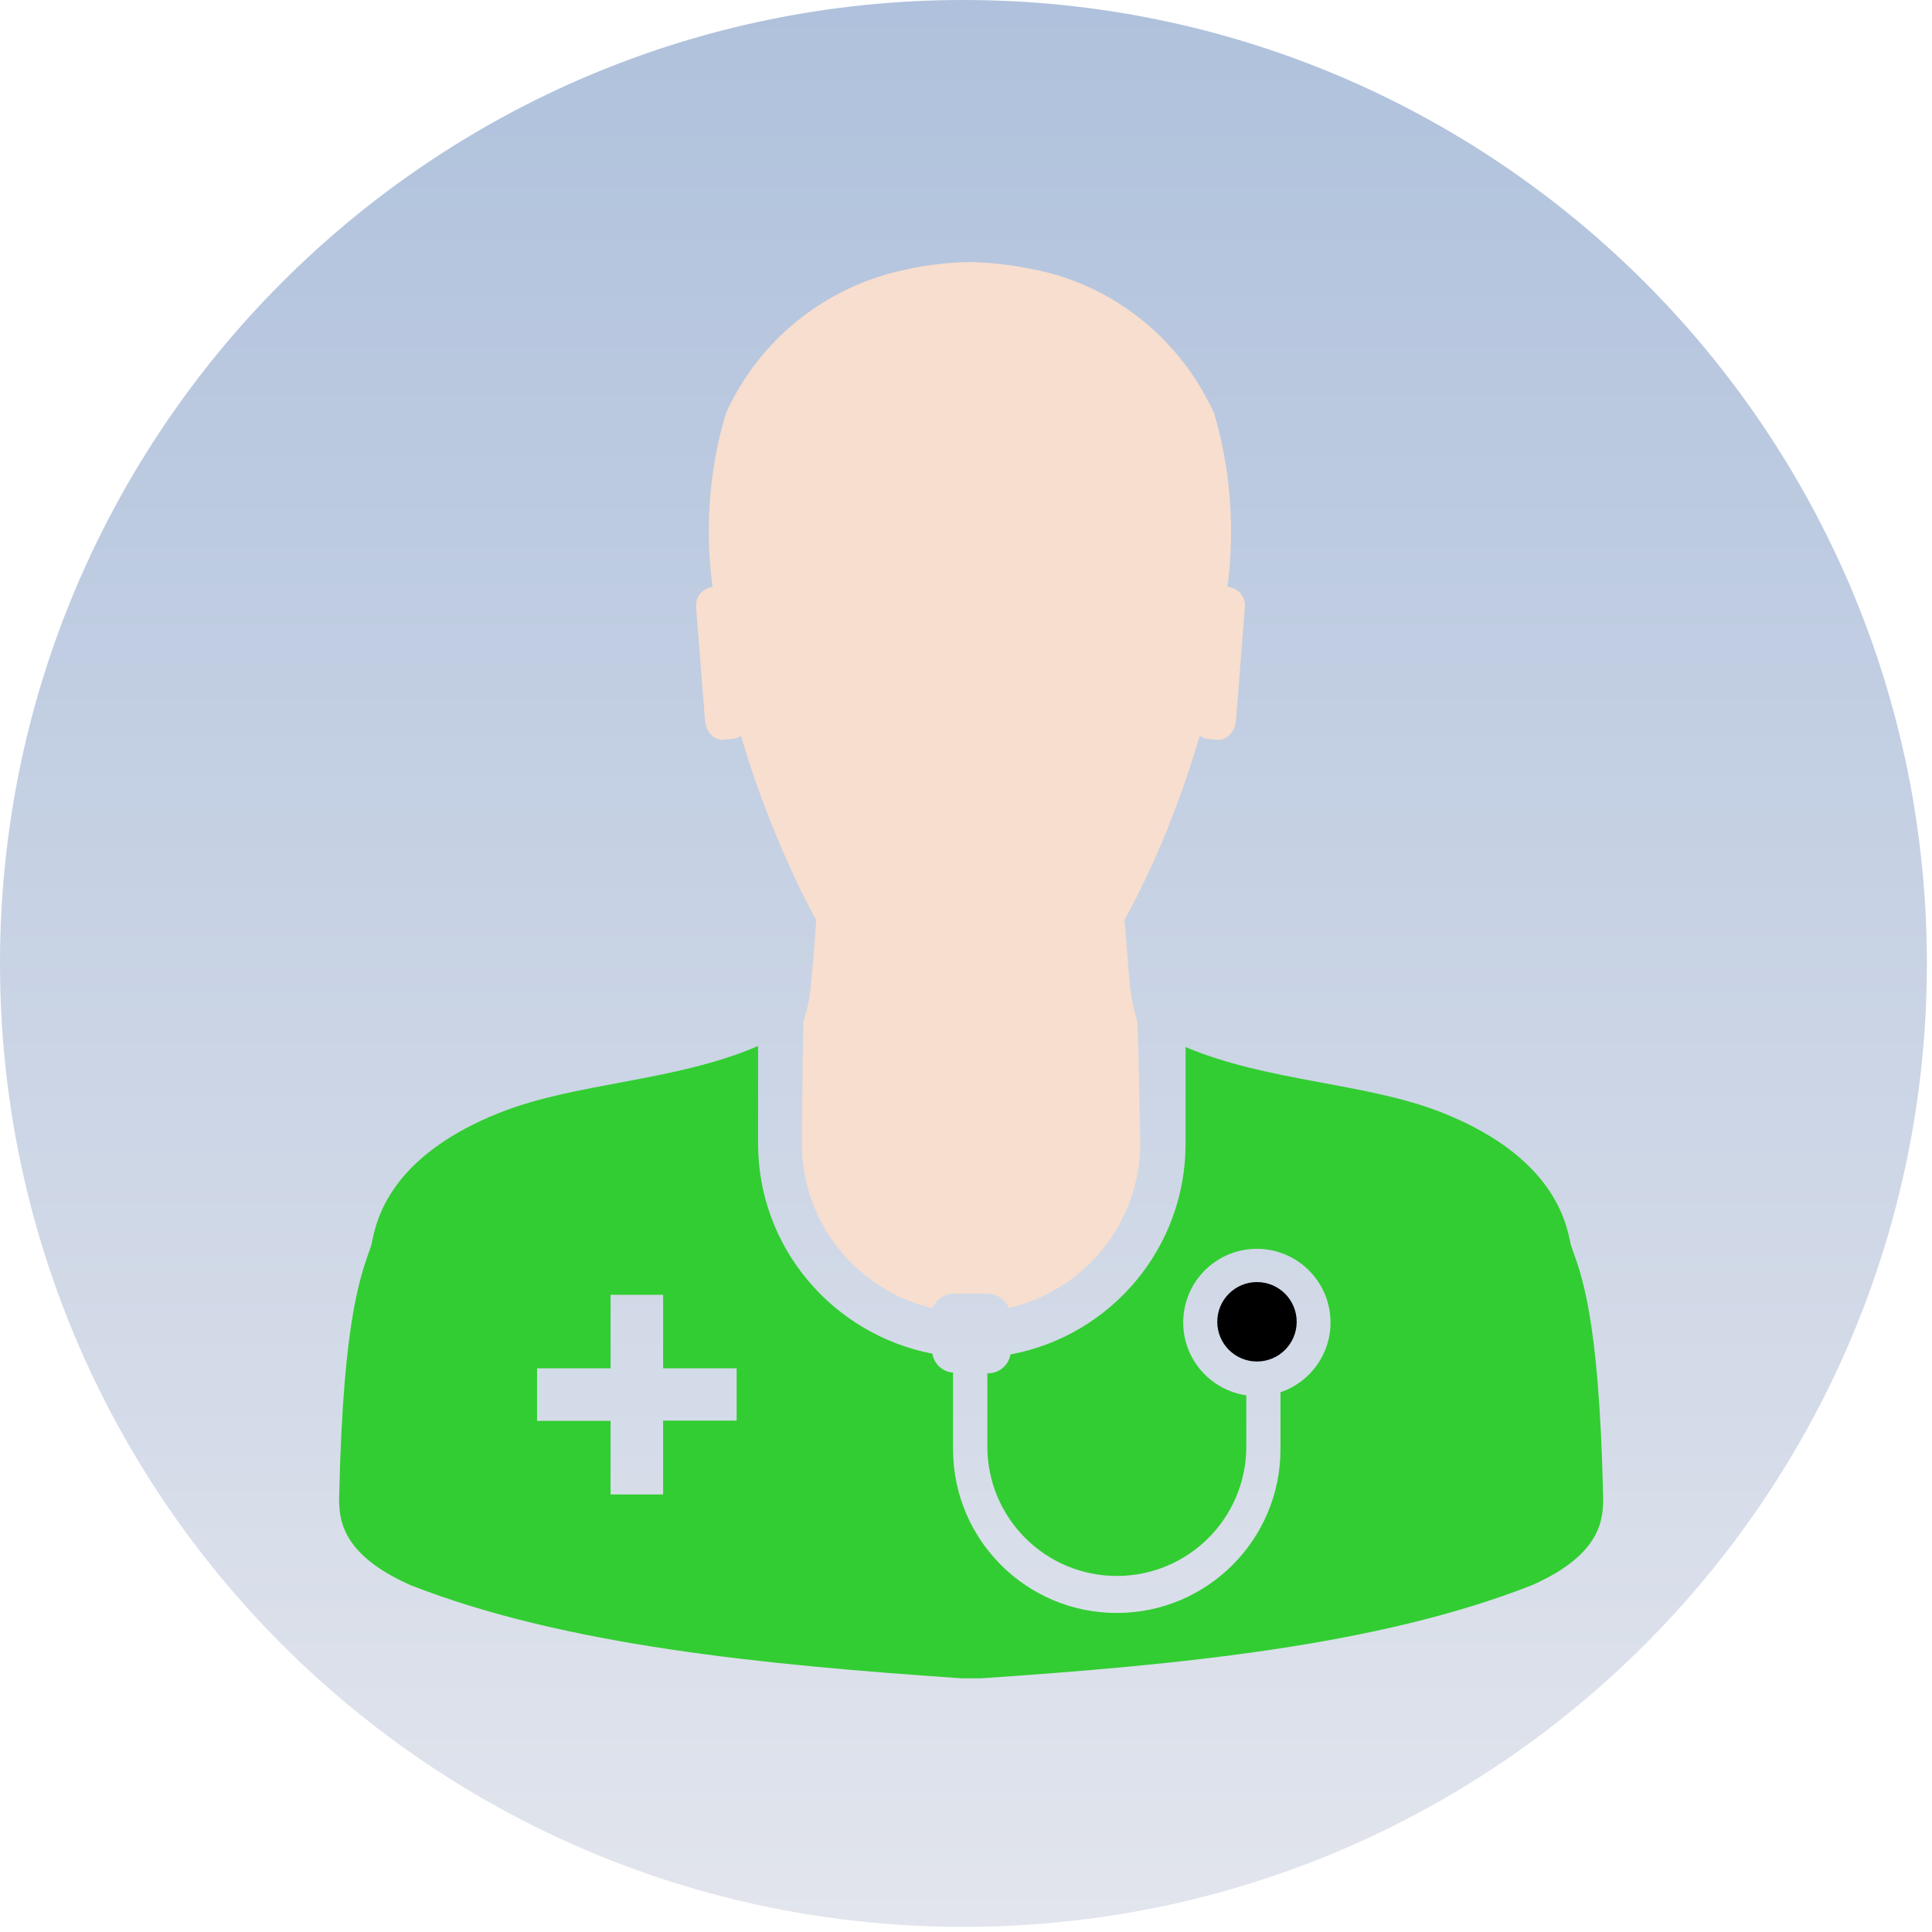
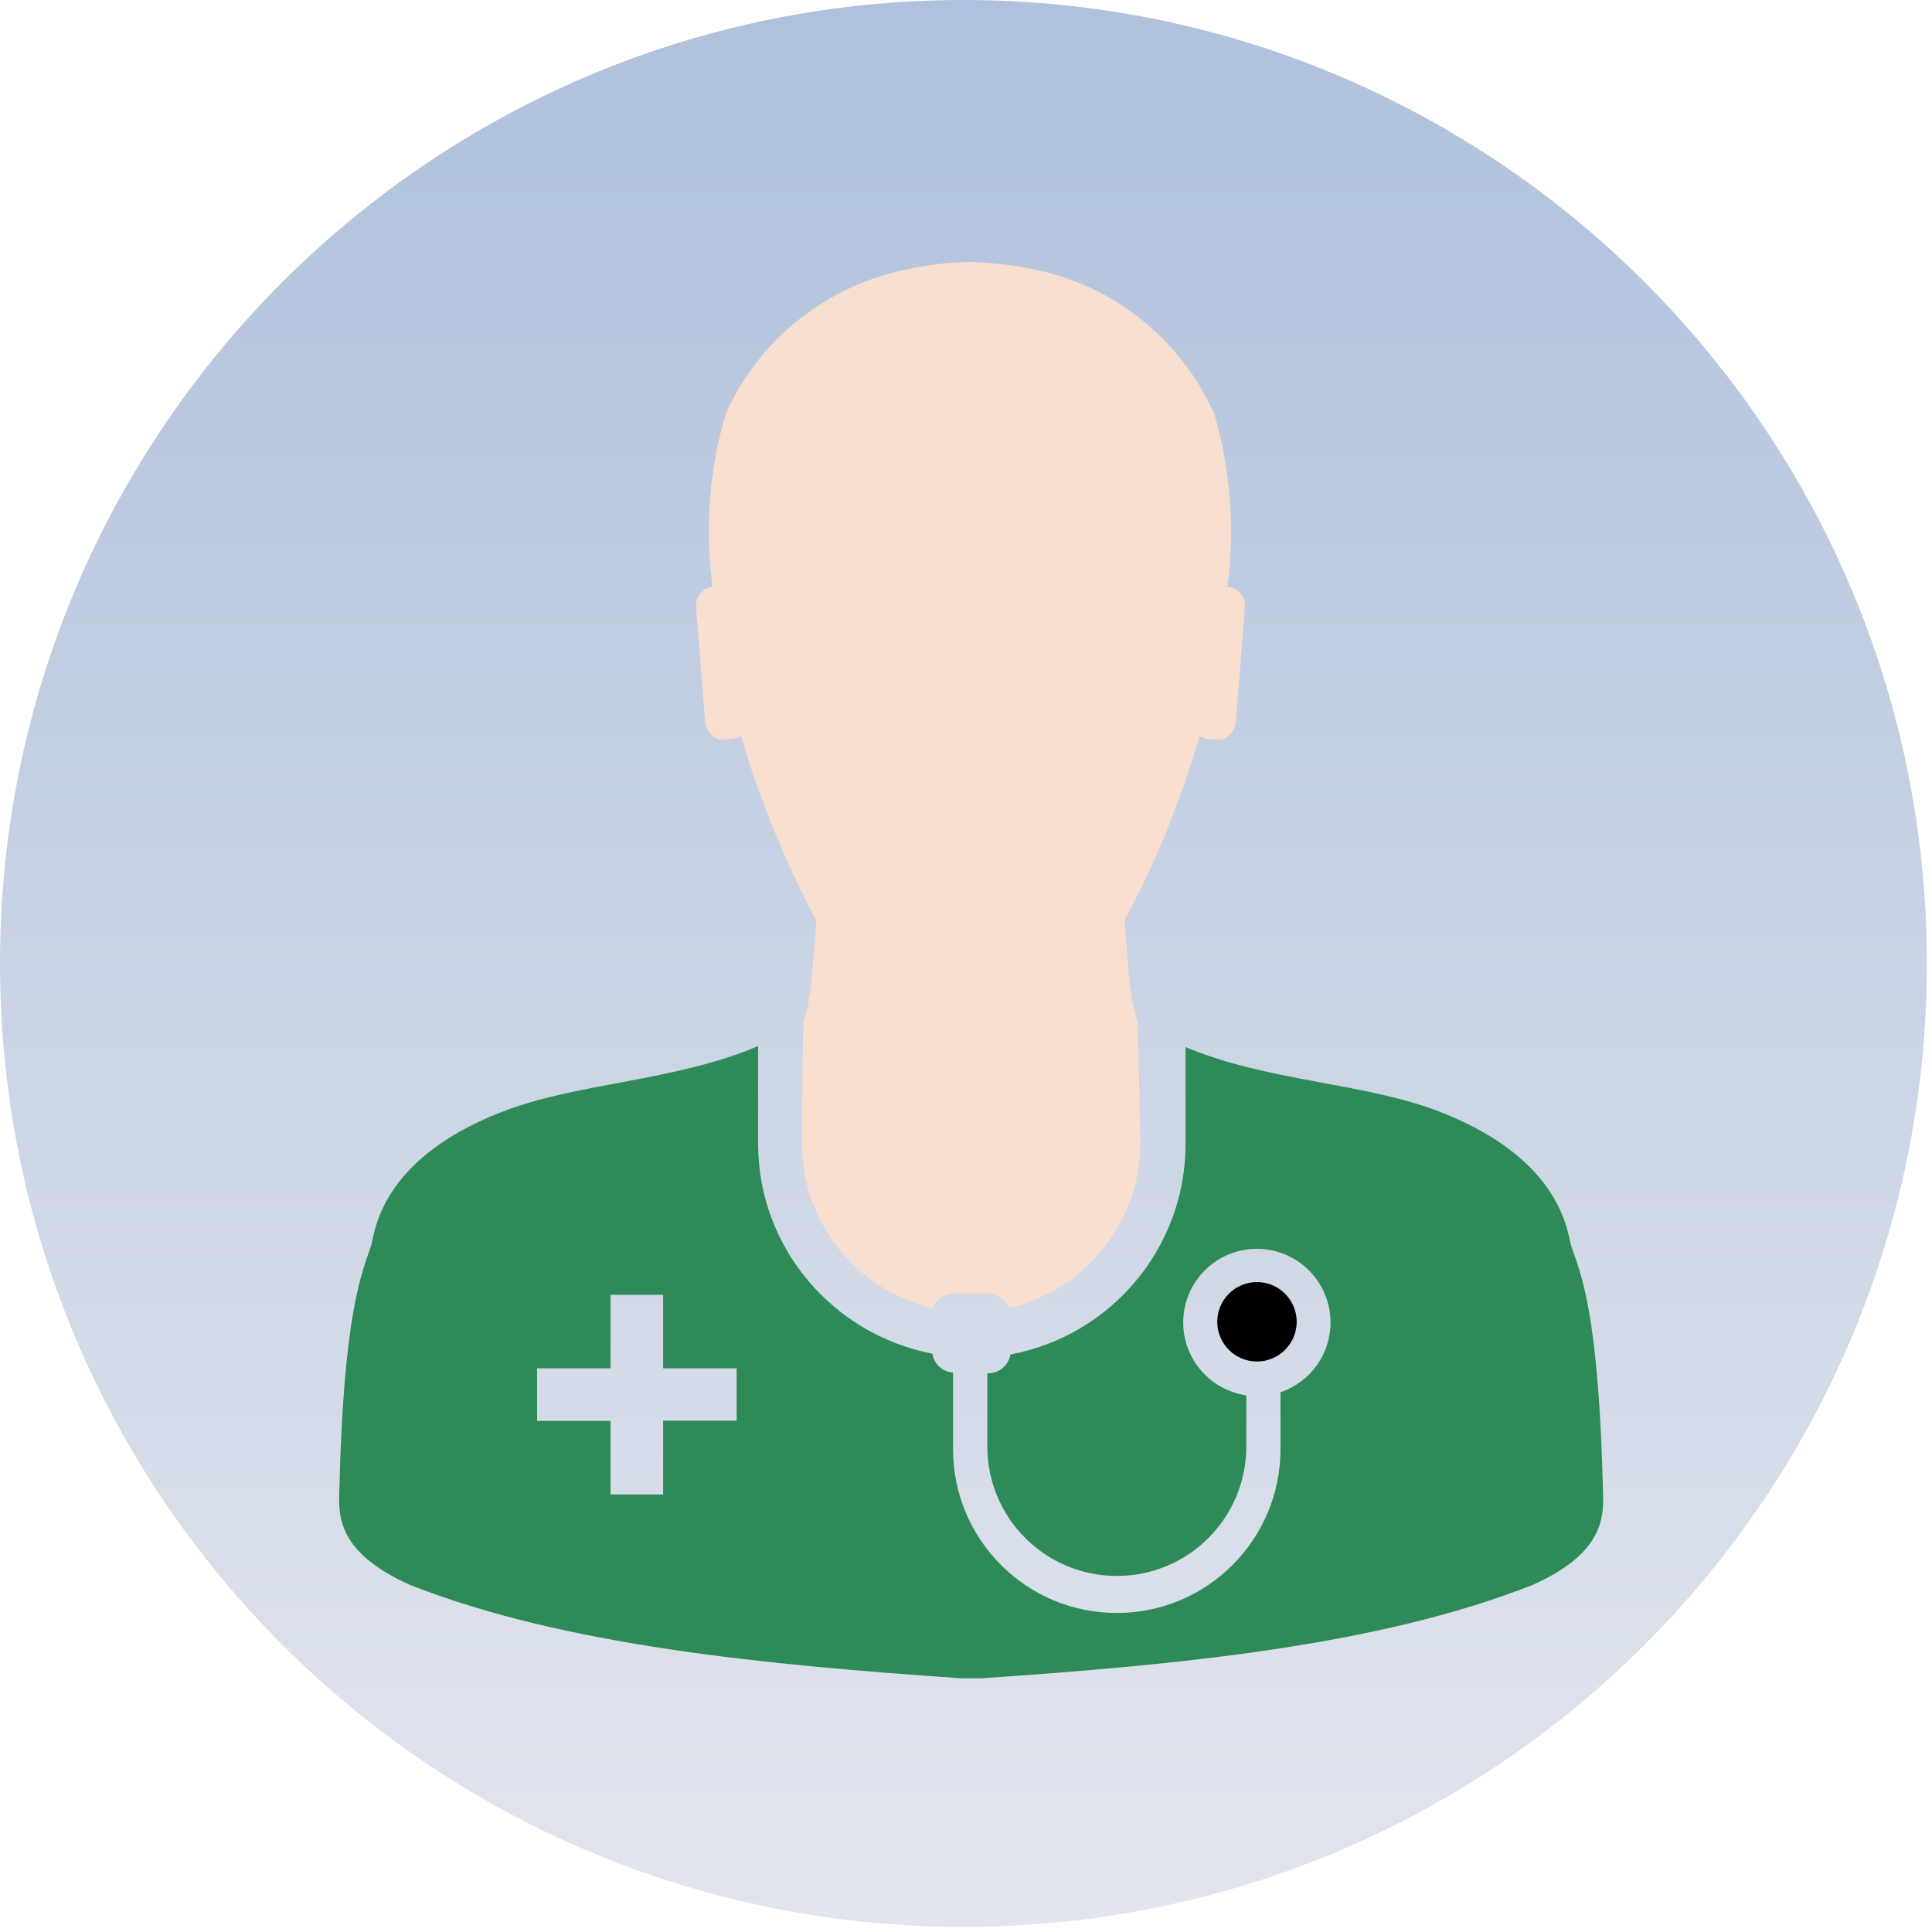
<svg xmlns="http://www.w3.org/2000/svg" width="126" height="126" viewBox="0 0 126 126" fill="none">
  <circle cx="62.833" cy="62.833" r="62.833" fill="url(#paint0_linear_4741_2362)" />
  <path d="M47.248 48.233L47.786 48.187C47.99 48.163 48.175 48.09 48.329 47.983L48.325 47.986C48.841 49.765 49.472 51.635 50.261 53.594C51.274 56.157 52.27 58.263 53.387 60.295L53.233 59.987C53.14 61.388 53.029 62.828 52.882 64.221C52.813 65.079 52.644 65.88 52.386 66.634L52.405 66.565C52.359 66.584 52.294 74.57 52.294 74.57C52.297 79.778 55.904 84.138 60.753 85.297L60.83 85.312C61.05 84.754 61.581 84.366 62.204 84.366H64.413C65.033 84.373 65.564 84.758 65.784 85.301L65.787 85.312C70.726 84.15 74.347 79.789 74.367 74.578C74.367 74.578 74.232 66.623 74.163 66.569C73.951 65.895 73.782 65.102 73.693 64.286L73.689 64.228C73.555 62.828 73.466 61.423 73.339 59.995C74.29 58.278 75.287 56.177 76.164 54.01L76.31 53.602C77.099 51.643 77.711 49.776 78.246 47.994C78.396 48.102 78.581 48.175 78.781 48.198H78.785L79.328 48.244C79.982 48.313 80.559 47.775 80.613 46.94L81.198 39.507C81.198 39.504 81.198 39.5 81.198 39.5C81.198 38.872 80.729 38.357 80.124 38.28H80.117H80.051C80.201 37.198 80.286 35.951 80.286 34.685C80.286 31.921 79.878 29.25 79.12 26.737L79.17 26.933C76.949 22.061 72.546 18.523 67.242 17.534L67.142 17.519C66.003 17.284 64.675 17.126 63.32 17.088H63.286H63.24C61.858 17.115 60.53 17.269 59.245 17.542L59.383 17.519C53.987 18.535 49.592 22.072 47.398 26.829L47.355 26.933C46.639 29.242 46.228 31.898 46.228 34.646C46.228 35.928 46.316 37.19 46.489 38.422L46.474 38.28C45.862 38.349 45.389 38.861 45.389 39.484V39.511L45.974 46.943C46.028 47.798 46.613 48.313 47.244 48.244L47.248 48.233Z" fill="#F7DECE" />
-   <path d="M104.547 97.422C104.278 85.721 103.108 83.073 102.476 81.28C102.226 80.56 102.022 75.695 93.986 72.539C89.059 70.599 82.701 70.561 77.32 68.286V74.614C77.309 81.418 72.436 87.08 65.989 88.316L65.901 88.331C65.782 89.031 65.181 89.555 64.462 89.562H64.392V94.335C64.392 99 68.172 102.779 72.837 102.779C77.501 102.779 81.281 99 81.281 94.335V91.002C78.941 90.652 77.166 88.658 77.166 86.249C77.166 83.597 79.318 81.445 81.97 81.445C84.622 81.445 86.773 83.597 86.773 86.249C86.773 88.35 85.422 90.136 83.544 90.79L83.509 90.802V94.335V94.516C83.509 100.412 78.729 105.193 72.833 105.193C66.936 105.193 62.156 100.412 62.156 94.516C62.156 94.451 62.156 94.389 62.156 94.323V94.331V89.516C61.471 89.47 60.917 88.954 60.809 88.292V88.285C54.304 87.018 49.455 81.376 49.439 74.598V68.221C44.036 70.542 37.639 70.588 32.685 72.531C24.626 75.684 24.441 80.537 24.195 81.268C23.579 83.07 22.394 85.706 22.124 97.414C22.078 98.954 22.124 101.313 26.766 103.376C36.873 107.34 49.894 108.572 62.73 109.457H63.961C76.824 108.58 89.825 107.352 99.925 103.376C104.547 101.325 104.589 98.977 104.547 97.422ZM48.042 92.649H43.247V97.464H39.821V92.665H35.026V89.239H39.821V84.444H43.247V89.239H48.042V92.649Z" fill="#32cd32" />
+   <path d="M104.547 97.422C104.278 85.721 103.108 83.073 102.476 81.28C102.226 80.56 102.022 75.695 93.986 72.539C89.059 70.599 82.701 70.561 77.32 68.286V74.614C77.309 81.418 72.436 87.08 65.989 88.316L65.901 88.331C65.782 89.031 65.181 89.555 64.462 89.562H64.392V94.335C64.392 99 68.172 102.779 72.837 102.779C77.501 102.779 81.281 99 81.281 94.335V91.002C78.941 90.652 77.166 88.658 77.166 86.249C77.166 83.597 79.318 81.445 81.97 81.445C84.622 81.445 86.773 83.597 86.773 86.249C86.773 88.35 85.422 90.136 83.544 90.79L83.509 90.802V94.335V94.516C83.509 100.412 78.729 105.193 72.833 105.193C66.936 105.193 62.156 100.412 62.156 94.516C62.156 94.451 62.156 94.389 62.156 94.323V94.331V89.516C61.471 89.47 60.917 88.954 60.809 88.292V88.285C54.304 87.018 49.455 81.376 49.439 74.598V68.221C44.036 70.542 37.639 70.588 32.685 72.531C24.626 75.684 24.441 80.537 24.195 81.268C23.579 83.07 22.394 85.706 22.124 97.414C22.078 98.954 22.124 101.313 26.766 103.376C36.873 107.34 49.894 108.572 62.73 109.457H63.961C76.824 108.58 89.825 107.352 99.925 103.376C104.547 101.325 104.589 98.977 104.547 97.422ZM48.042 92.649H43.247V97.464H39.821V92.665H35.026V89.239H39.821V84.444H43.247V89.239H48.042V92.649Z" fill="#2E8B57" />
  <path d="M84.567 86.207C84.567 84.776 83.409 83.613 81.977 83.613C80.545 83.613 79.387 84.772 79.387 86.204C79.387 87.635 80.545 88.794 81.977 88.794C83.405 88.794 84.563 87.635 84.567 86.207Z" fill="black" />
  <defs>
    <linearGradient id="paint0_linear_4741_2362" x1="62.833" y1="0" x2="62.833" y2="125.665" gradientUnits="userSpaceOnUse">
      <stop stop-color="#AFC1DC" />
      <stop offset="1" stop-color="#E2E5ED" />
    </linearGradient>
  </defs>
</svg>
